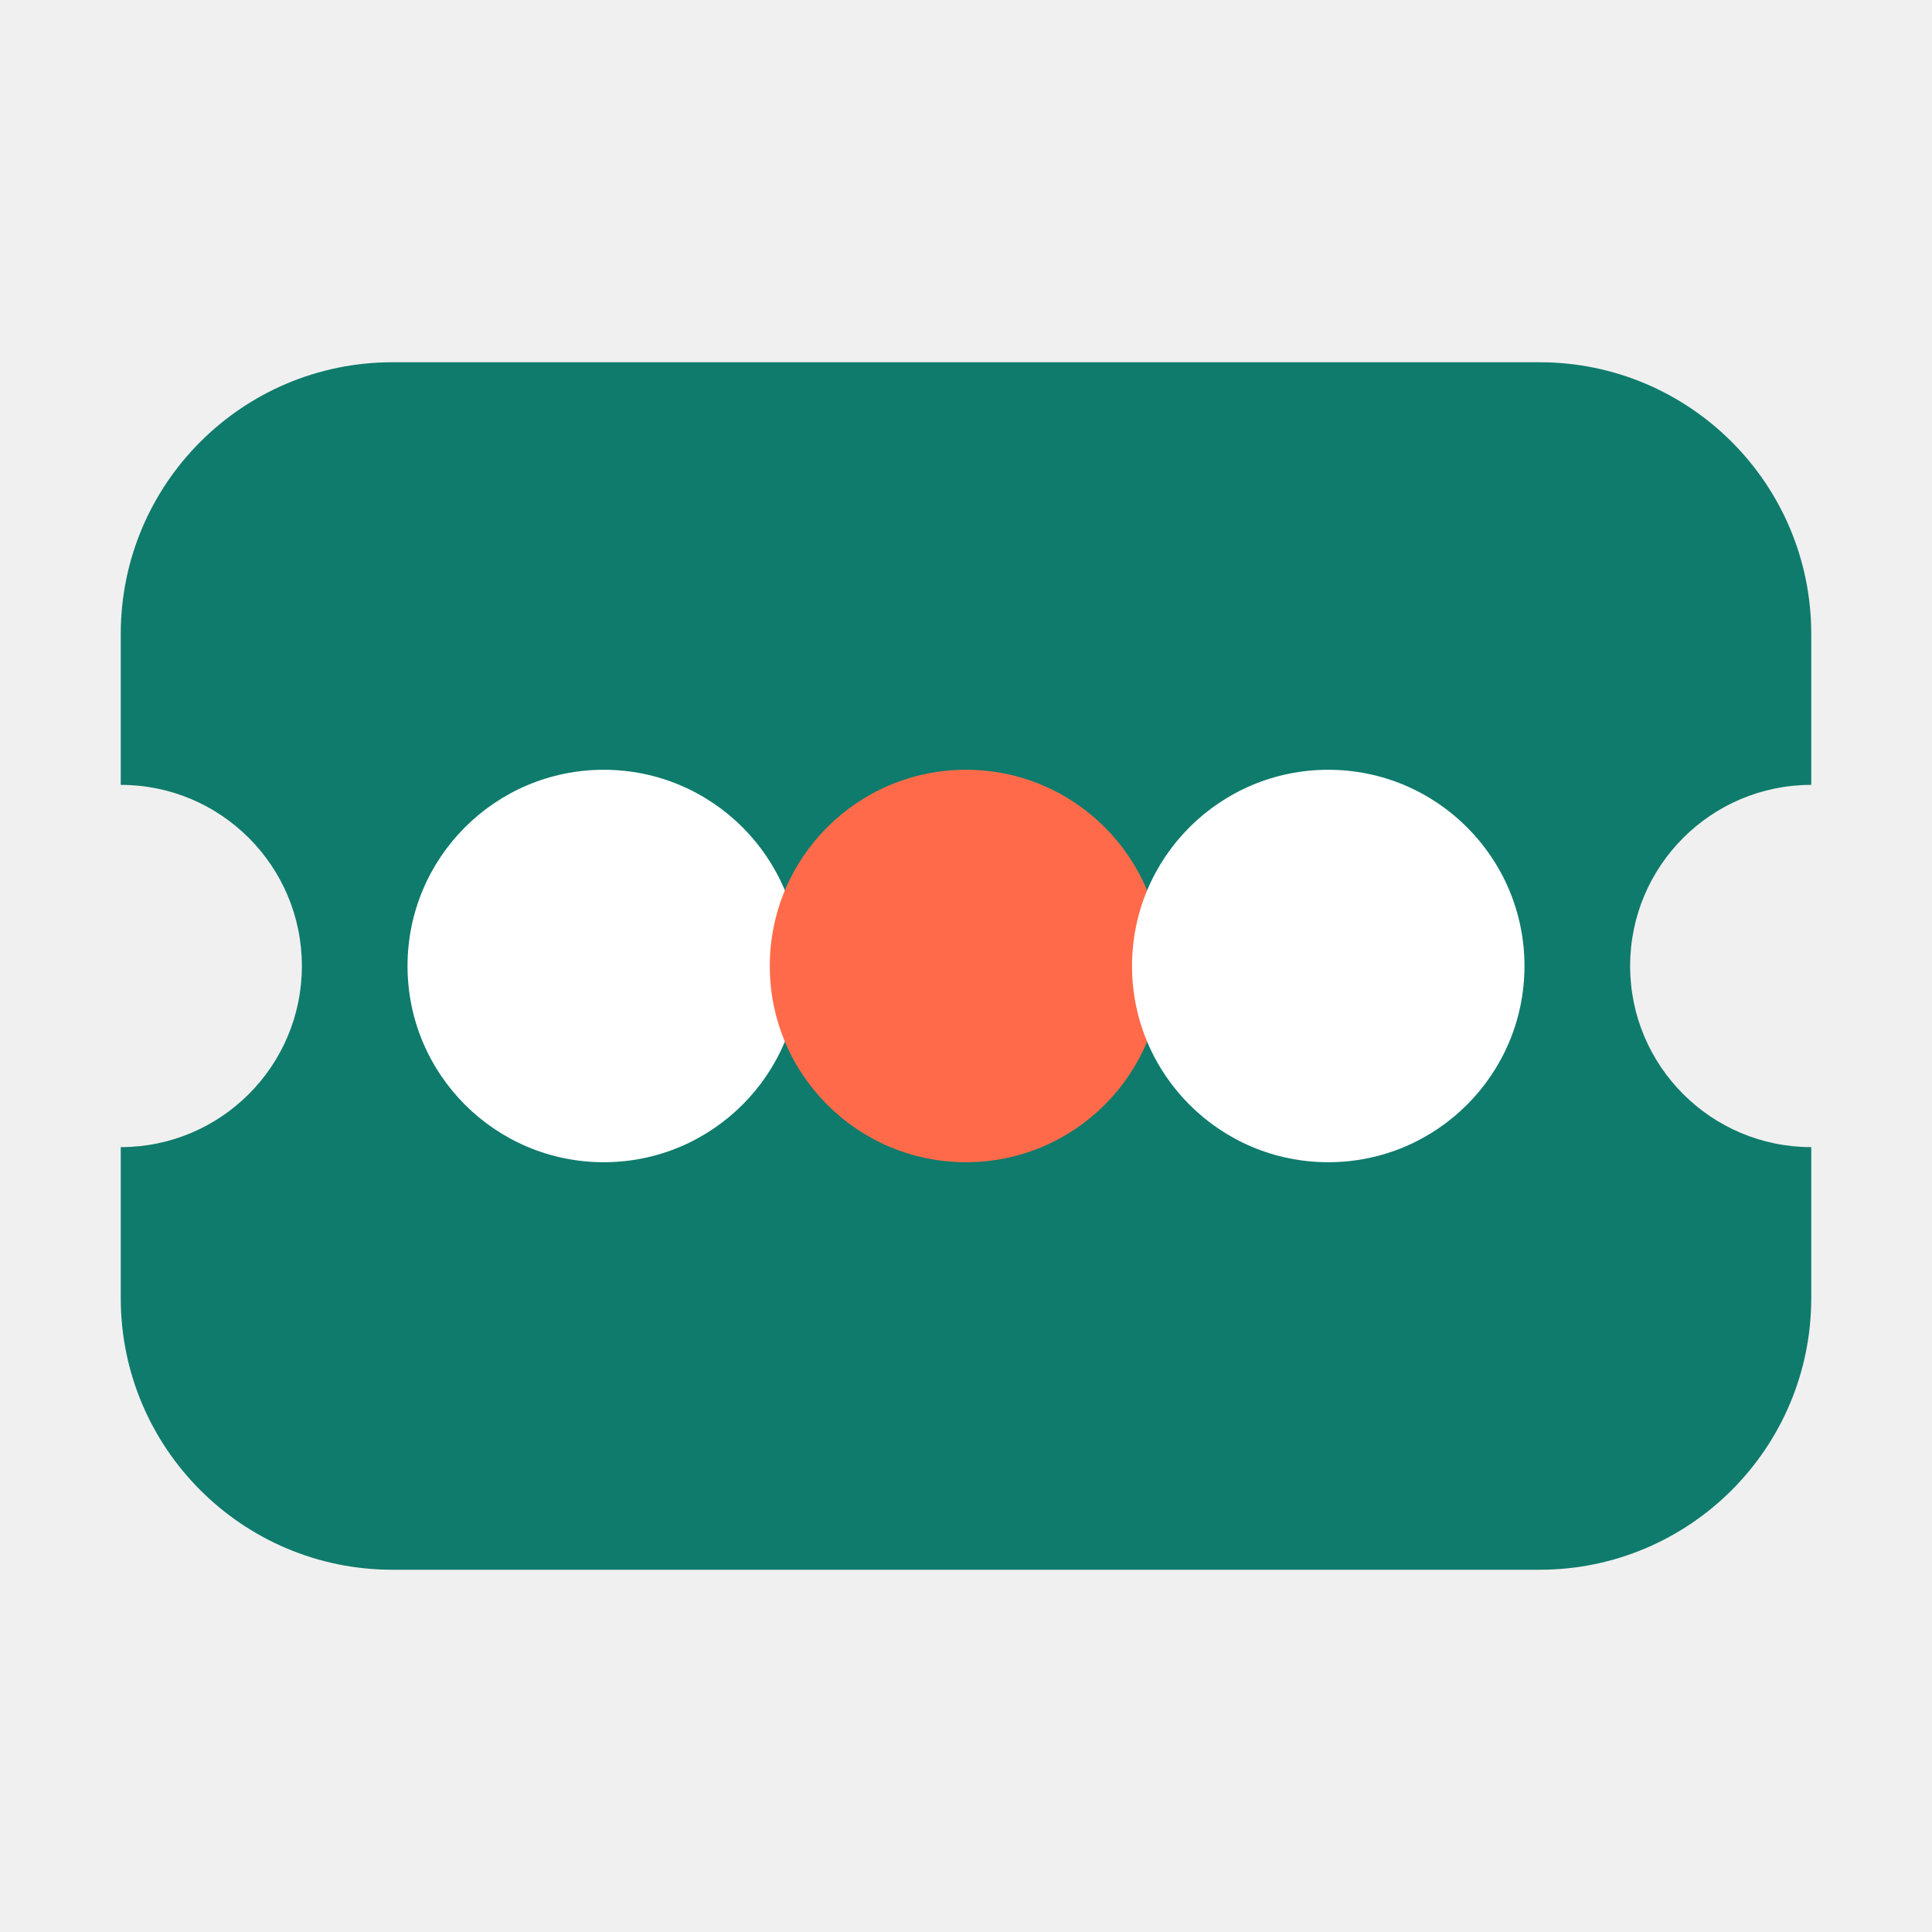
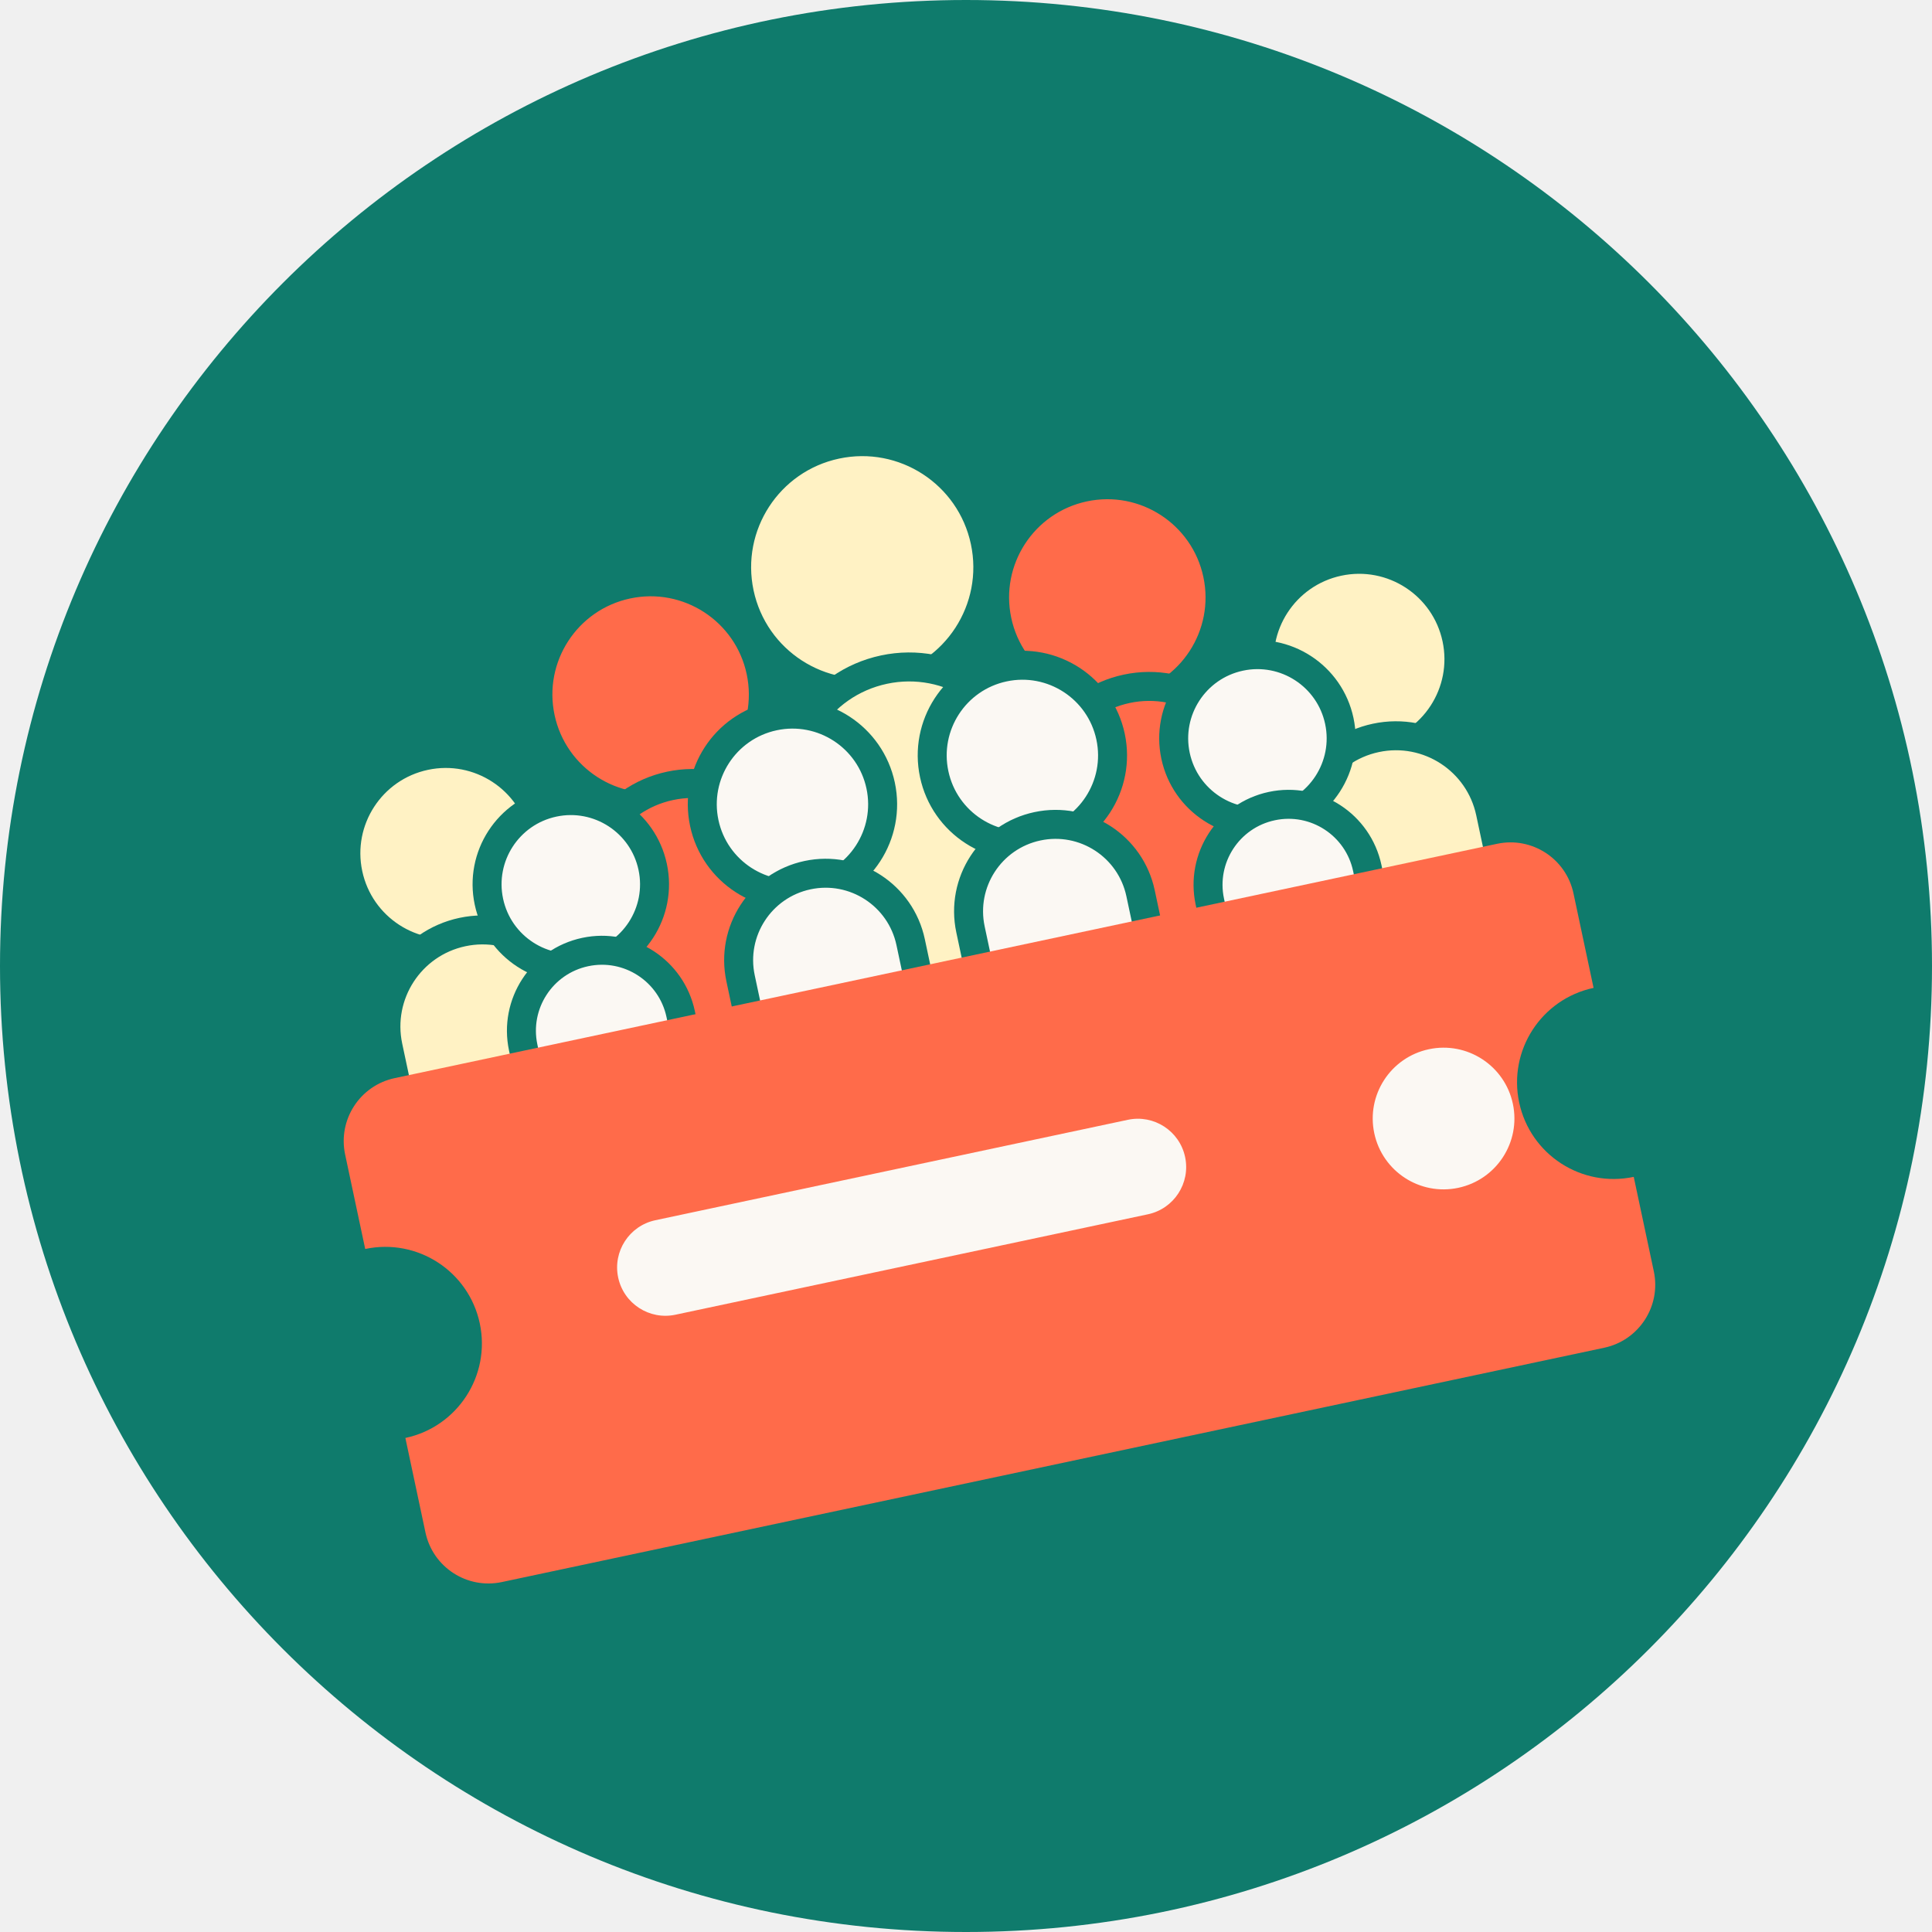
- <svg xmlns="http://www.w3.org/2000/svg" viewBox="0 0 64 64" width="64" height="64">
-   <style>.t{fill:#0F7B6C}.h{fill:#FFFFFF}.c{fill:#FF6B4A}
- </style>
-   <path class="t" d="M13 12H51A9 9 0 0 1 60 21V26A6 6 0 0 0 60 38V43A9 9 0 0 1 51 52H13A9 9 0 0 1 4 43V38A6 6 0 0 0 4 26V21A9 9 0 0 1 13 12Z" />
-   <circle class="h" cx="20" cy="32" r="6.5" />
-   <circle class="c" cx="32" cy="32" r="6.5" />
-   <circle class="h" cx="44" cy="32" r="6.5" />
+ <svg xmlns="http://www.w3.org/2000/svg" viewBox="0 0 1080 1080" width="64" height="64">
+   <clipPath id="c">
+     <circle cx="540" cy="540" r="540" />
+   </clipPath>
+   <g clip-path="url(#c)">
+     <rect width="1080" height="1080" fill="#0F7B6C" />
+     <g transform="translate(540 590) scale(0.9) translate(-540 -560) rotate(-12 540 560)">
+       <g fill="#FFF2C4" stroke="#0F7B6C" stroke-width="18">
+         <circle cx="250" cy="370" r="62" />
+         <rect x="190" y="420" width="120" height="200" rx="60" />
+         <circle cx="830" cy="370" r="62" />
+         <rect x="770" y="420" width="120" height="200" rx="60" />
+         <circle cx="540" cy="250" r="78" />
+         <rect x="465" y="315" width="150" height="250" rx="75" />
+       </g>
+       <g fill="#FF6B4A" stroke="#0F7B6C" stroke-width="18">
+         <circle cx="395" cy="300" r="70" />
+         <rect x="328" y="358" width="134" height="240" rx="67" />
+         <circle cx="685" cy="300" r="70" />
+         <rect x="618" y="358" width="134" height="240" rx="67" />
+       </g>
+       <g fill="#FBF8F3" stroke="#0F7B6C" stroke-width="18">
+         <circle cx="322" cy="405" r="52" />
+         <rect x="272" y="448" width="100" height="160" rx="50" />
+         <circle cx="758" cy="405" r="52" />
+         <rect x="708" y="448" width="100" height="160" rx="50" />
+         <circle cx="467" cy="385" r="56" />
+         <rect x="413" y="430" width="108" height="170" rx="54" />
+         <circle cx="613" cy="385" r="56" />
+         <rect x="559" y="430" width="108" height="170" rx="54" />
+       </g>
+       <path fill="#FF6B4A" d="M190 500 H890 a40 40 0 0 1 40 40 V600 a60 60 0 0 0 0 120 V780 a40 40 0 0 1 -40 40 H190 a40 40 0 0 1 -40 -40 V720 a60 60 0 0 0 0 -120 V540 a40 40 0 0 1 40 -40 Z" />
+       <g fill="#FBF8F3">
+         <path d="M330 620 h300 a30 30 0 0 1 0 60 h-300 a30 30 0 0 1 0 -60z" />
+         <circle cx="822" cy="660" r="44" />
+       </g>
+     </g>
+   </g>
</svg>
